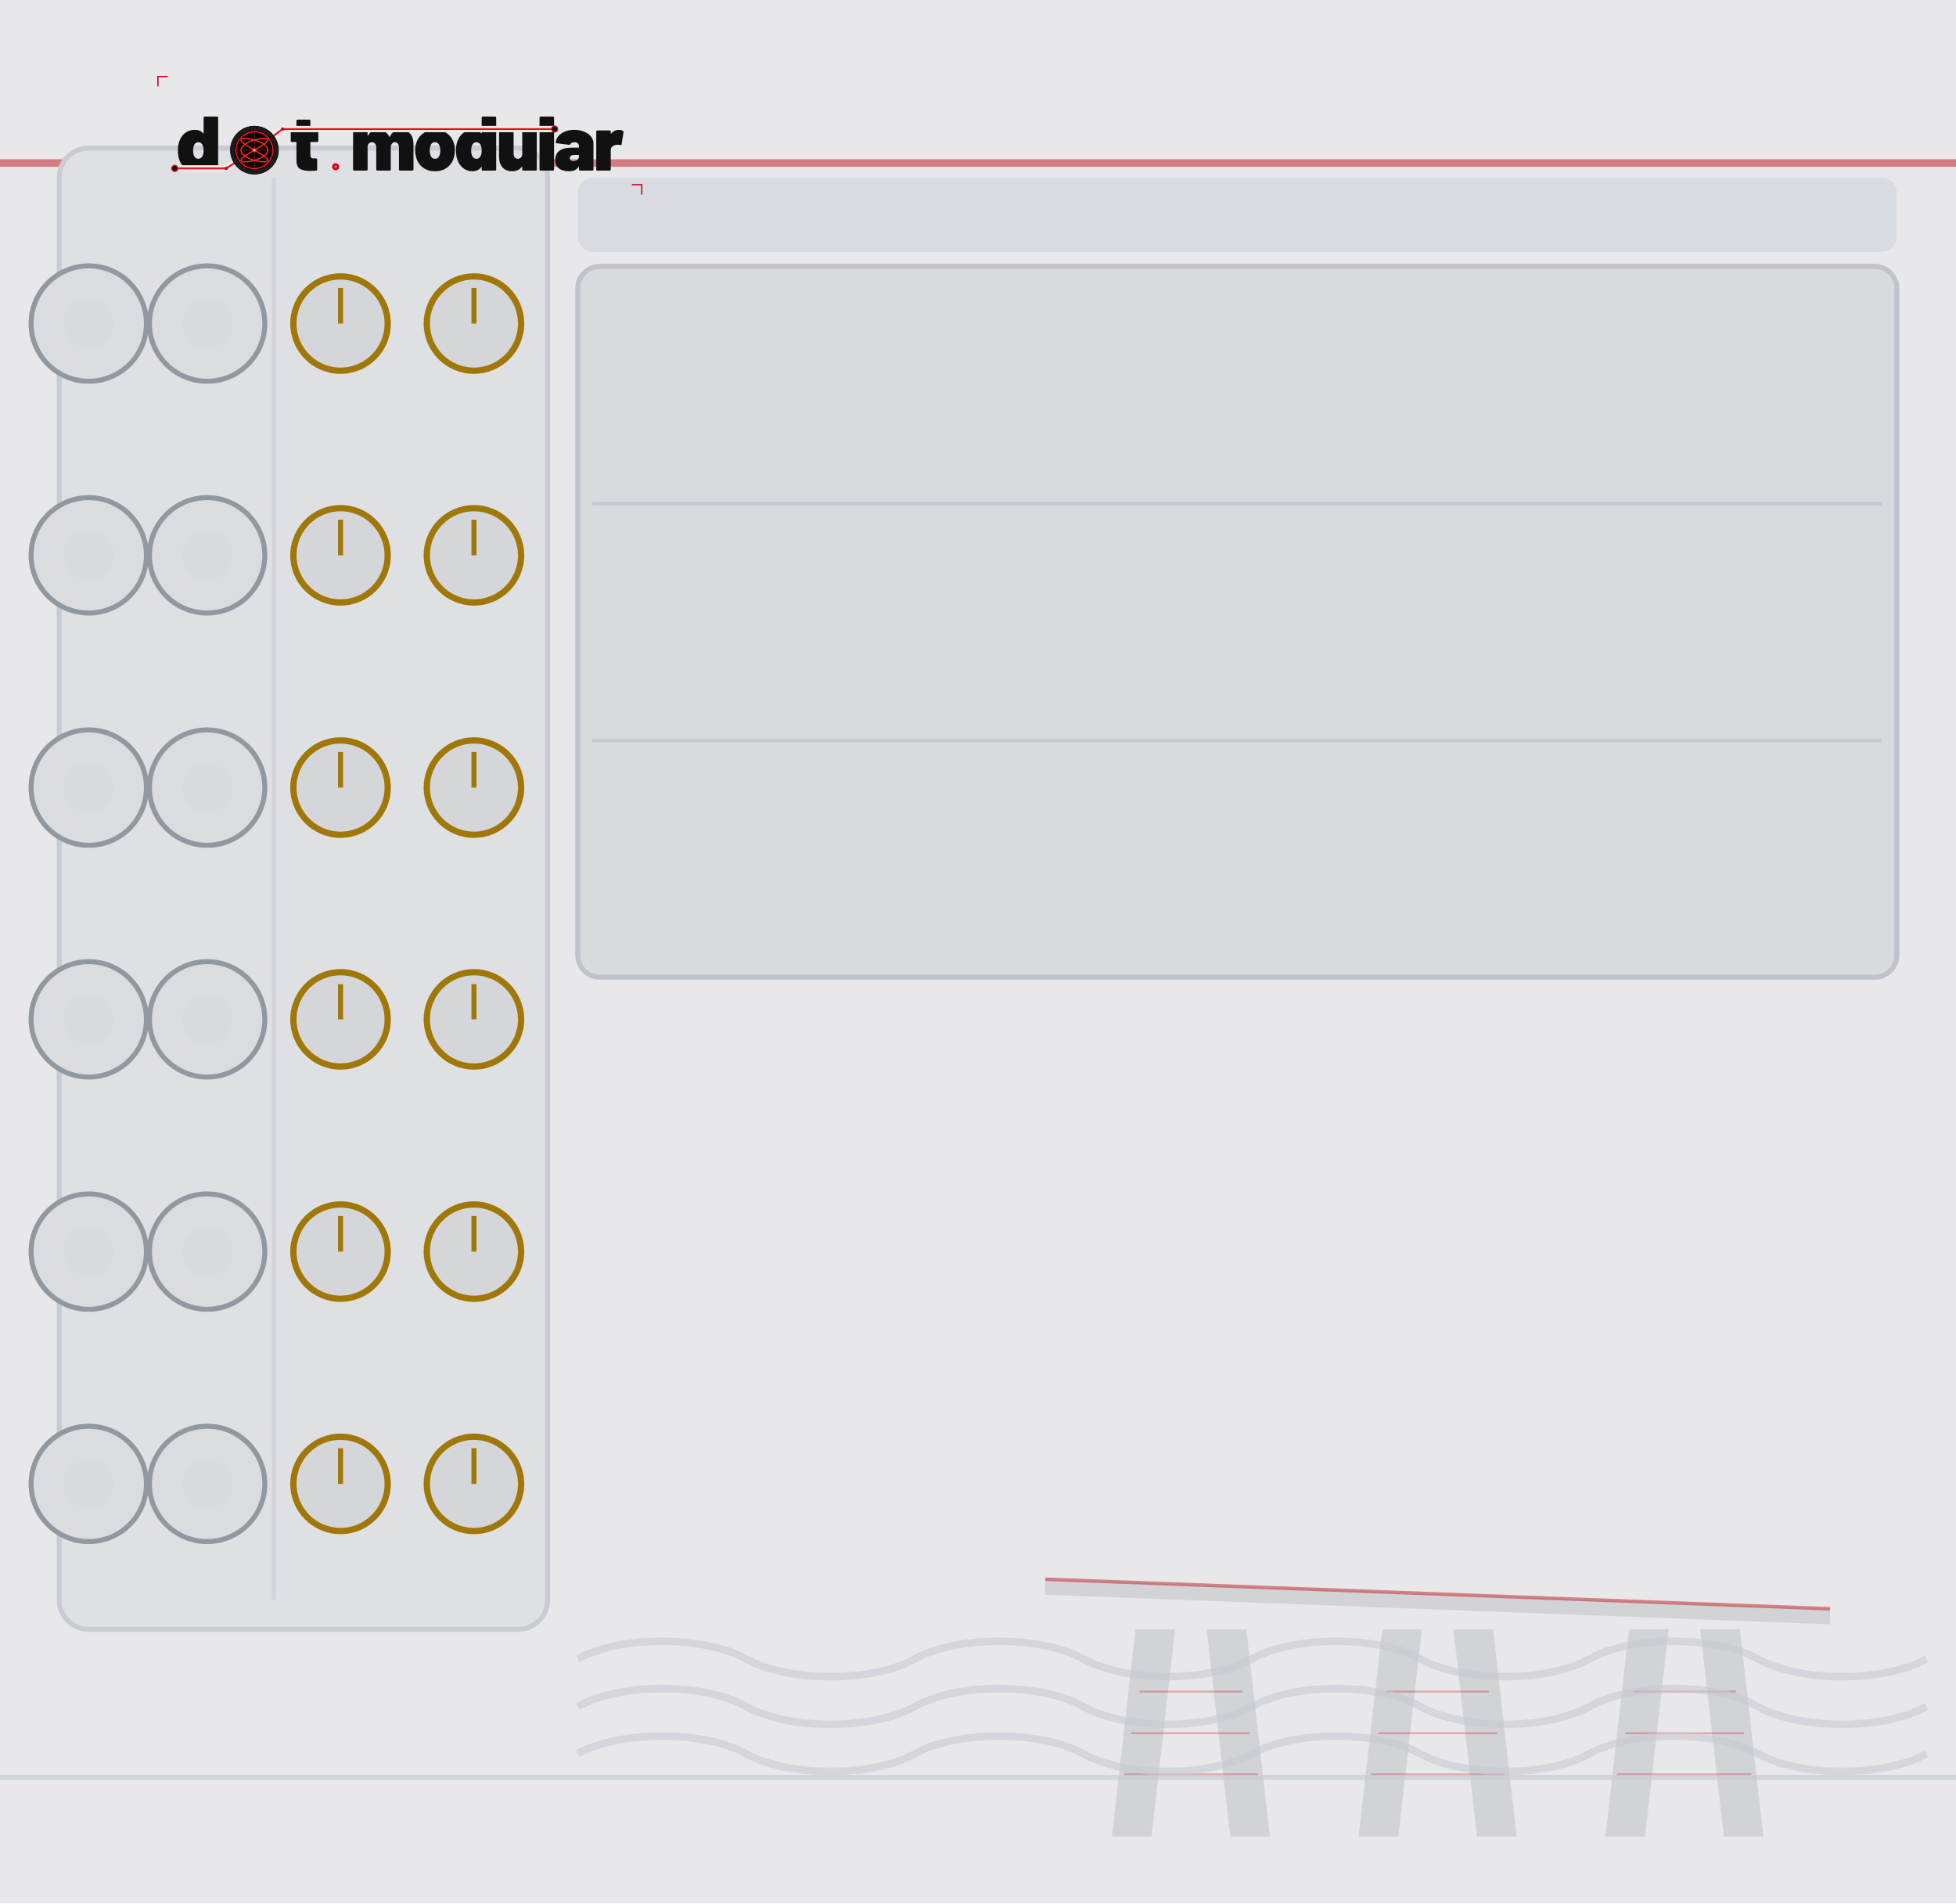
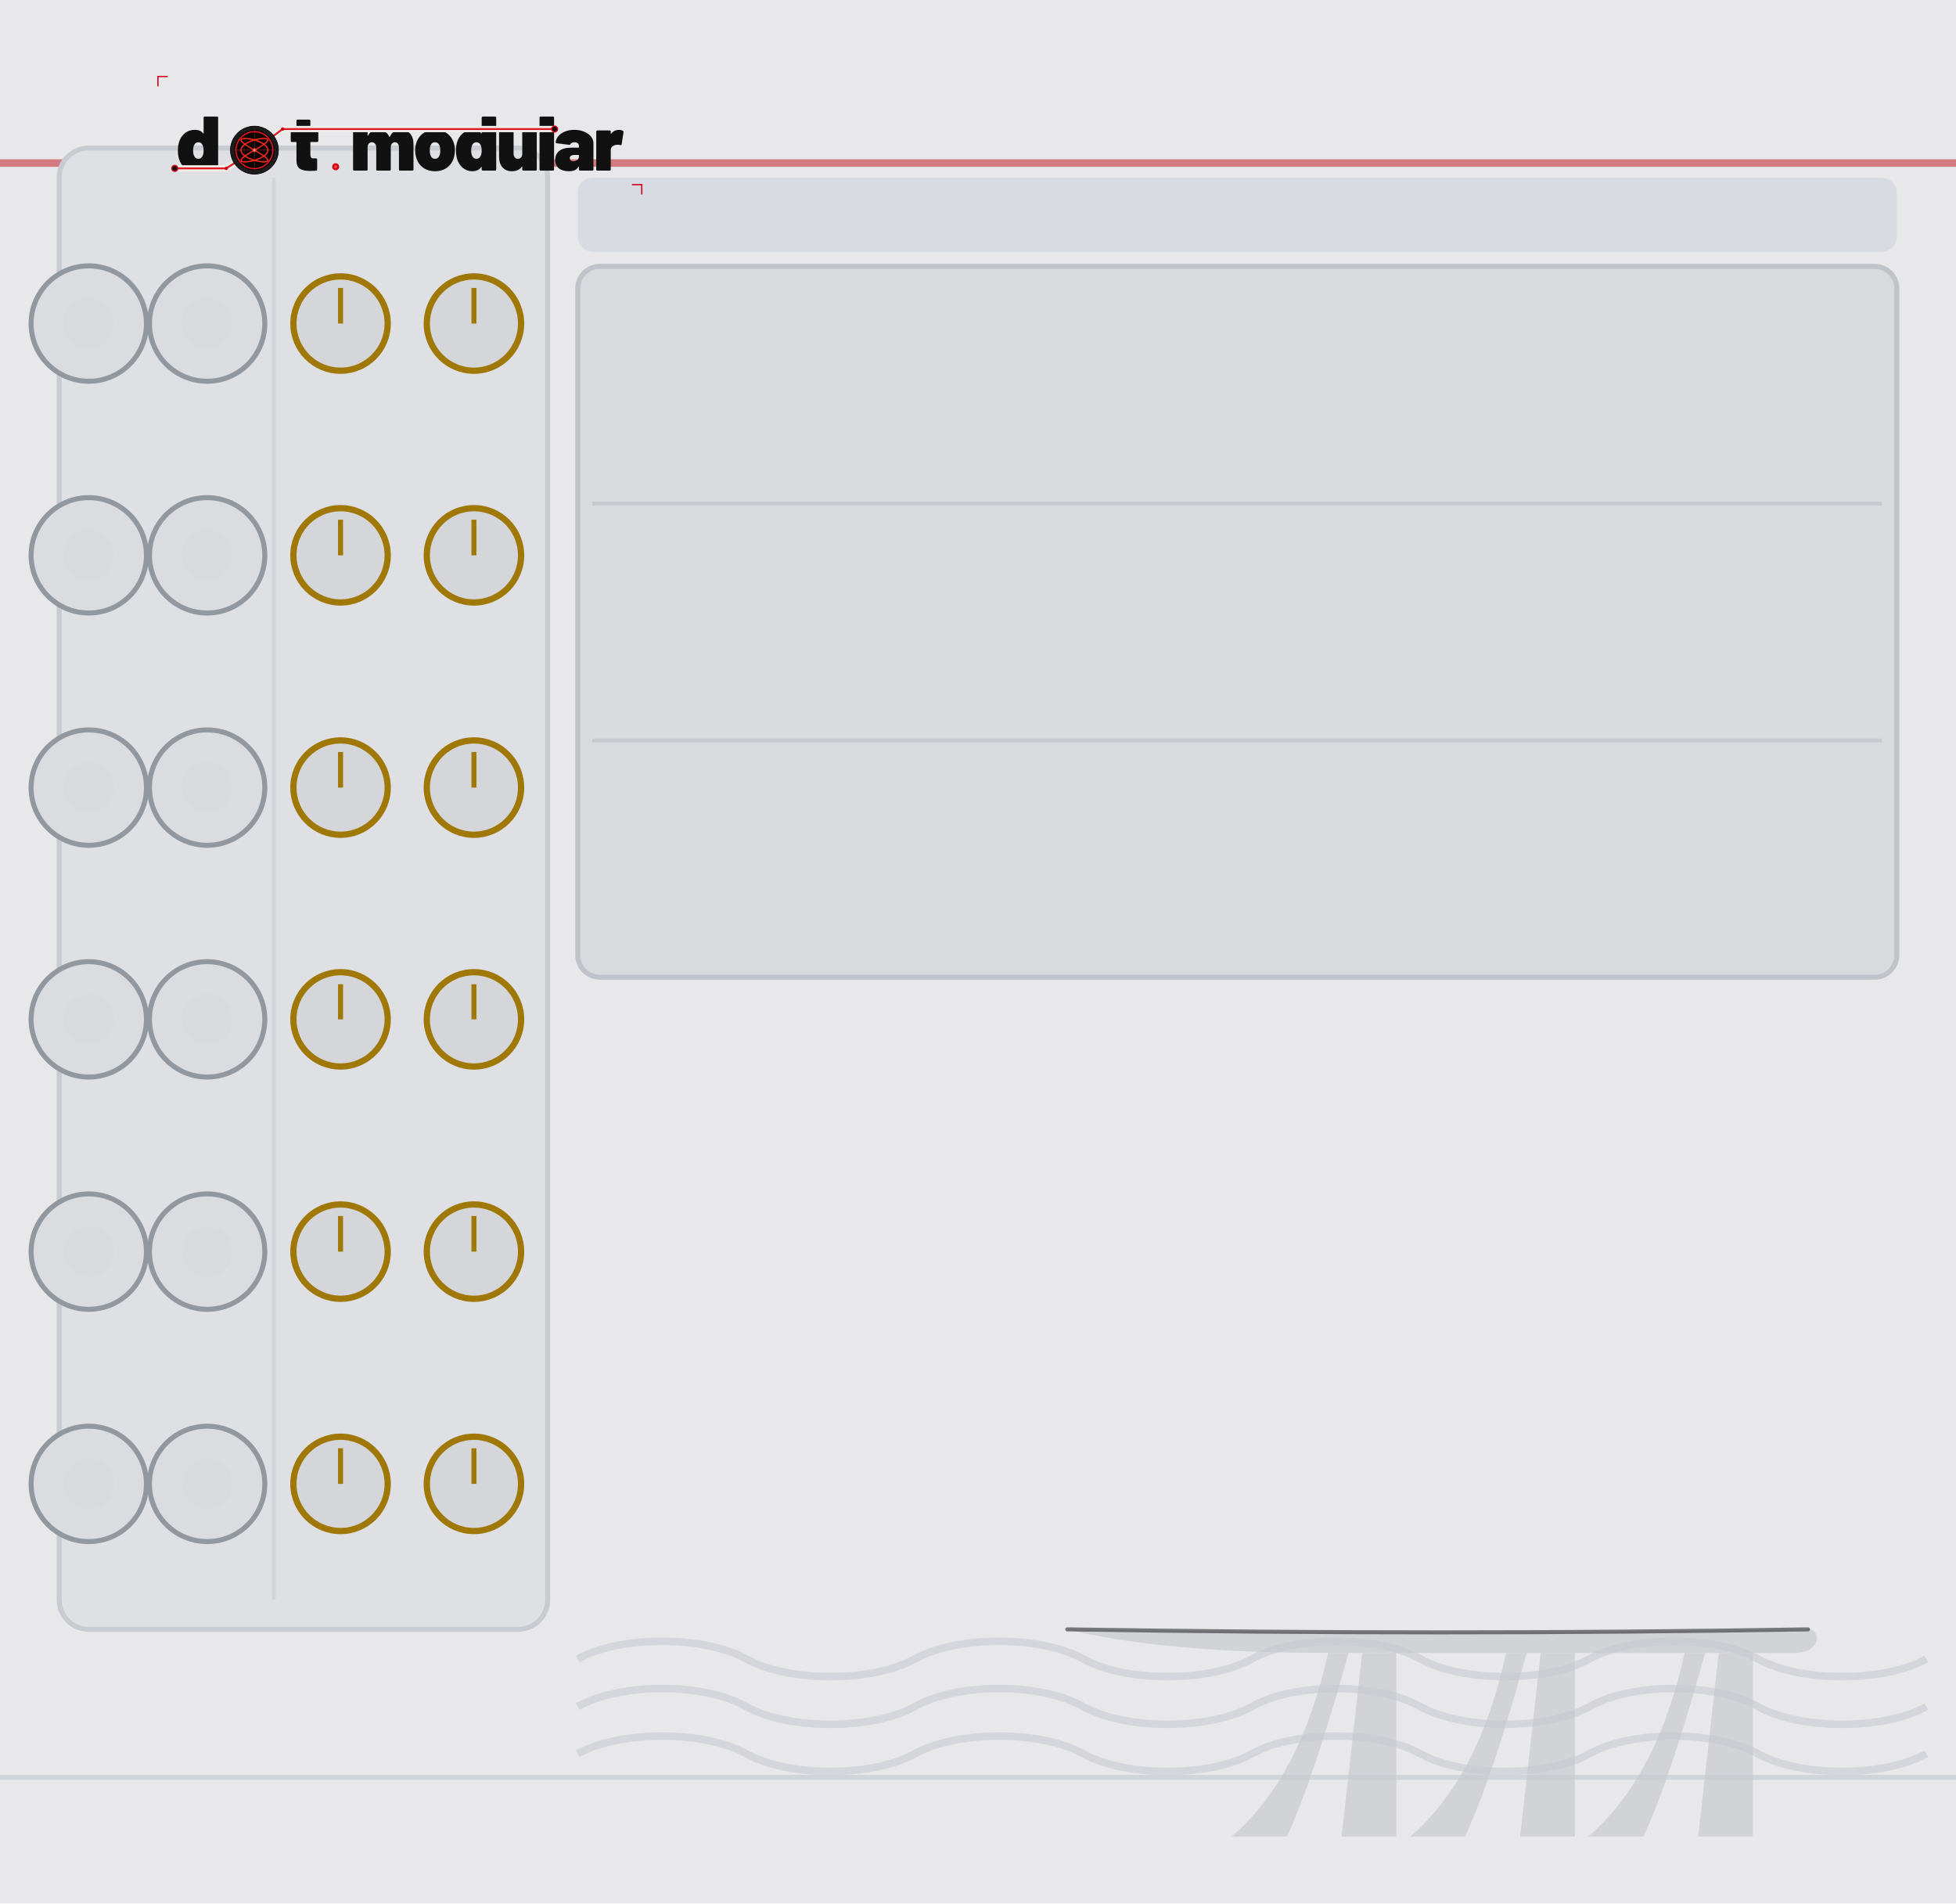
<svg xmlns="http://www.w3.org/2000/svg" width="390.0" height="379.43" viewBox="0 0 390.0 379.43">
  <g>
    <rect width="390.0" height="379.43" fill="#e8e8ea" />
-     <polygon points="226.4,324.8 234.3,324.8 229.6,366.1 221.7,366.1" fill="#cdcfd4" fill-opacity="0.85" />
-     <polygon points="240.6,324.8 248.5,324.8 253.2,366.1 245.3,366.1" fill="#cdcfd4" fill-opacity="0.85" />
-     <line x1="227.2" y1="337.2" x2="247.7" y2="337.2" stroke="#c0202a" stroke-width="0.4" stroke-opacity="0.297" />
-     <line x1="225.6" y1="345.5" x2="249.2" y2="345.5" stroke="#c0202a" stroke-width="0.4" stroke-opacity="0.297" />
-     <line x1="224.1" y1="353.7" x2="250.8" y2="353.7" stroke="#c0202a" stroke-width="0.4" stroke-opacity="0.297" />
-     <polygon points="275.6,324.8 283.5,324.8 278.8,366.1 270.9,366.1" fill="#cdcfd4" fill-opacity="0.85" />
-     <polygon points="289.8,324.8 297.7,324.8 302.4,366.1 294.5,366.1" fill="#cdcfd4" fill-opacity="0.85" />
-     <line x1="276.4" y1="337.2" x2="296.9" y2="337.2" stroke="#c0202a" stroke-width="0.4" stroke-opacity="0.297" />
-     <line x1="274.8" y1="345.5" x2="298.5" y2="345.5" stroke="#c0202a" stroke-width="0.4" stroke-opacity="0.297" />
-     <line x1="273.3" y1="353.7" x2="300.0" y2="353.7" stroke="#c0202a" stroke-width="0.4" stroke-opacity="0.297" />
-     <polygon points="324.8,324.8 332.7,324.8 328.0,366.1 320.1,366.1" fill="#cdcfd4" fill-opacity="0.85" />
-     <polygon points="339.0,324.8 346.9,324.8 351.6,366.1 343.7,366.1" fill="#cdcfd4" fill-opacity="0.85" />
-     <line x1="325.6" y1="337.2" x2="346.1" y2="337.2" stroke="#c0202a" stroke-width="0.4" stroke-opacity="0.297" />
-     <line x1="324.1" y1="345.5" x2="347.7" y2="345.5" stroke="#c0202a" stroke-width="0.4" stroke-opacity="0.297" />
-     <line x1="322.5" y1="353.7" x2="349.2" y2="353.7" stroke="#c0202a" stroke-width="0.4" stroke-opacity="0.297" />
-     <polygon points="208.4,314.8 364.9,320.7 364.9,323.8 208.4,317.9" fill="#cdcfd4" fill-opacity="0.85" />
-     <line x1="208.4" y1="314.8 " x2="364.9" y2="320.7" stroke="#c0202a" stroke-width="0.7" stroke-opacity="0.510" />
+     <path d="M 245.6 366.1 Q 259.3 354.3 264.8 329.5 L 268.9 329.5 Q 262.0 354.3 256.6 366.1 Z" fill="#cdcfd4" fill-opacity="0.85" />
+     <path d="M 281.2 366.1 Q 294.9 354.3 300.3 329.5 L 304.4 329.5 Q 297.6 354.3 292.1 366.1 Z" fill="#cdcfd4" fill-opacity="0.85" />
+     <path d="M 316.7 366.1 Q 330.4 354.3 335.9 329.5 L 340.0 329.5 Q 333.1 354.3 327.7 366.1 Z" fill="#cdcfd4" fill-opacity="0.85" />
+     <polygon points="267.5,366.1 271.6,329.5 278.4,329.5 278.4,366.1" fill="#cdcfd4" fill-opacity="0.85" />
+     <polygon points="303.1,366.1 307.2,329.5 314.0,329.5 314.0,366.1" fill="#cdcfd4" fill-opacity="0.85" />
+     <polygon points="338.6,366.1 342.7,329.5 349.5,329.5 349.5,366.1" fill="#cdcfd4" fill-opacity="0.85" />
+     <path d="M 212.8 324.8 Q 288.0 326.0 360.5 324.8 C 363.2 324.8 363.2 329.5 357.7 329.5 L 264.8 329.5 Q 232.0 329.5 212.8 324.8 Z" fill="#cdcfd4" fill-opacity="0.85" />
+     <path d="M 212.8 324.8 Q 288.0 326.0 360.5 324.8" fill="none" stroke="#2a2a2e" stroke-width="0.8" stroke-opacity="0.595" stroke-linecap="round" />
    <path d="M 115.2 330.7 C 123.6 326.0 140.4 326.0 148.8 330.7 C 157.2 335.4 174.0 335.4 182.4 330.7 C 190.8 326.0 207.6 326.0 216.0 330.7 C 224.4 335.4 241.2 335.4 249.6 330.7 C 258.0 326.0 274.8 326.0 283.2 330.7 C 291.7 335.4 308.5 335.4 316.9 330.7 C 325.3 326.0 342.1 326.0 350.5 330.7 C 358.9 335.4 375.7 335.4 384.1 330.7 " fill="none" stroke="#c8cad0" stroke-width="1.5" stroke-opacity="0.6" />
    <path d="M 115.2 340.2 C 123.6 335.4 140.4 335.4 148.8 340.2 C 157.2 344.9 174.0 344.9 182.4 340.2 C 190.8 335.4 207.6 335.4 216.0 340.2 C 224.4 344.9 241.2 344.9 249.6 340.2 C 258.0 335.4 274.8 335.4 283.2 340.2 C 291.7 344.9 308.5 344.9 316.9 340.2 C 325.3 335.4 342.1 335.4 350.5 340.2 C 358.9 344.9 375.7 344.9 384.1 340.2 " fill="none" stroke="#c8cad0" stroke-width="1.5" stroke-opacity="0.6" />
    <path d="M 115.2 349.6 C 123.6 344.9 140.4 344.9 148.8 349.6 C 157.2 354.3 174.0 354.3 182.4 349.6 C 190.8 344.9 207.6 344.9 216.0 349.6 C 224.4 354.3 241.2 354.3 249.6 349.6 C 258.0 344.9 274.8 344.9 283.2 349.6 C 291.7 354.3 308.5 354.3 316.9 349.6 C 325.3 344.9 342.1 344.9 350.5 349.6 C 358.9 354.3 375.7 354.3 384.1 349.6 " fill="none" stroke="#c8cad0" stroke-width="1.5" stroke-opacity="0.6" />
    <line x1="0" y1="32.5" x2="390.0" y2="32.5" stroke="#c0202a" stroke-width="1.5" stroke-opacity="0.55" />
    <line x1="0" y1="354.3" x2="390.0" y2="354.3" stroke="#c8ccd2" stroke-width="1" stroke-opacity="0.7" />
    <rect x="11.8" y="29.5" width="97.4" height="295.3" rx="5.9" fill="#dfe0e3" stroke="#c8ccd2" stroke-width="1" />
    <line x1="54.6" y1="35.4" x2="54.6" y2="318.9" stroke="#c8ccd2" stroke-width="0.75" stroke-opacity="0.6" />
    <rect x="115.2" y="35.4" width="263.0" height="14.8" rx="3.0" fill="#cdd4dc" fill-opacity="0.6" />
    <rect x="115.2" y="53.1" width="263.0" height="141.7" rx="4.4" fill="#d8dade" stroke="#c0c4ca" stroke-width="1" />
    <line x1="118.1" y1="100.4" x2="375.2" y2="100.4" stroke="#c0c4ca" stroke-width="0.75" stroke-opacity="0.7" />
    <line x1="118.1" y1="147.6" x2="375.2" y2="147.6" stroke="#c0c4ca" stroke-width="0.75" stroke-opacity="0.7" />
  </g>
  <g>
    <g transform="translate(29.53,13.29) scale(0.14001)">
      <g transform="translate(40.00,148.00) scale(0.11,-0.11)">
        <path d="M370 700H528Q535 700 539.0 696.0Q543 692 543 685V15Q543 8 539.0 4.0Q535 0 528 0H370Q363 0 359.0 4.0Q355 8 355 15V45Q355 48 353.0 49.0Q351 50 349 47Q312 -8 233 -8Q166 -8 112.5 34.5Q59 77 37 150Q22 200 22 262Q22 334 44 390Q68 451 119.0 489.5Q170 528 241 528Q314 528 349 482Q351 480 353.0 480.5Q355 481 355 484V685Q355 692 359.0 696.0Q363 700 370 700ZM355 259Q355 307 339 336Q321 367 287 367Q251 367 234 334Q219 306 219 259Q219 214 234 186Q252 153 287 153Q322 153 340 187Q355 216 355 259Z" fill="#111111" />
      </g>
      <g transform="translate(201.37,148.00) scale(0.11,-0.11)">
        <path d="M358 370H275Q270 370 270 365V208Q270 158 306 158H343Q350 158 354.0 154.0Q358 150 358 143V15Q358 1 343 -1Q304 -4 268 -4Q177 -4 134.0 24.0Q91 52 90 130V365Q90 370 85 370H31Q24 370 20.0 374.0Q16 378 16 385V505Q16 512 20.0 516.0Q24 520 31 520H85Q90 520 90 525V645Q90 652 94.0 656.0Q98 660 105 660H255Q262 660 266.0 656.0Q270 652 270 645V525Q270 520 275 520H358Q365 520 369.0 516.0Q373 512 373 505V385Q373 378 369.0 374.0Q365 370 358 370Z" fill="#111111" />
      </g>
      <g transform="translate(288.27,148.00) scale(0.11,-0.11)">
        <path d="M815 341V15Q815 8 811.0 4.0Q807 0 800 0H642Q635 0 631.0 4.0Q627 8 627 15V300Q627 330 612.5 348.5Q598 367 575 367Q551 367 536.0 348.5Q521 330 521 300V15Q521 8 517.0 4.0Q513 0 506 0H348Q341 0 337.0 4.0Q333 8 333 15V300Q333 330 317.5 348.5Q302 367 277 367Q255 367 240.5 353.5Q226 340 222 317Q221 315 221 311V15Q221 8 217.0 4.0Q213 0 206 0H48Q41 0 37.0 4.0Q33 8 33 15V505Q33 512 37.0 516.0Q41 520 48 520H206Q213 520 217.0 516.0Q221 512 221 505V455Q221 451 223.0 451.0Q225 451 227 454Q265 528 355 528Q406 528 444.5 504.5Q483 481 503 437Q506 432 509 438Q529 483 564.5 505.5Q600 528 648 528Q727 528 771.0 479.0Q815 430 815 341Z" fill="#111111" />
      </g>
      <g transform="translate(377.92,148.00) scale(0.11,-0.11)">
        <path d="M32 181Q22 217 22 261Q22 310 34 350Q58 433 122.5 480.5Q187 528 280 528Q373 528 436.5 480.5Q500 433 524 352Q536 310 536 263Q536 225 528 187Q507 97 441.5 44.5Q376 -8 279 -8Q184 -8 118.5 43.0Q53 94 32 181ZM343 217Q347 236 347 262Q347 285 342 308Q327 367 279 367Q229 367 216 308Q211 291 211 262Q211 236 215 217Q230 153 279 153Q305 153 321.0 170.5Q337 188 343 217Z" fill="#111111" />
      </g>
      <g transform="translate(436.00,148.00) scale(0.11,-0.11)">
        <path d="M370 700H528Q535 700 539.0 696.0Q543 692 543 685V15Q543 8 539.0 4.0Q535 0 528 0H370Q363 0 359.0 4.0Q355 8 355 15V45Q355 48 353.0 49.0Q351 50 349 47Q312 -8 233 -8Q166 -8 112.5 34.5Q59 77 37 150Q22 200 22 262Q22 334 44 390Q68 451 119.0 489.5Q170 528 241 528Q314 528 349 482Q351 480 353.0 480.5Q355 481 355 484V685Q355 692 359.0 696.0Q363 700 370 700ZM355 259Q355 307 339 336Q321 367 287 367Q251 367 234 334Q219 306 219 259Q219 214 234 186Q252 153 287 153Q322 153 340 187Q355 216 355 259Z" fill="#111111" />
      </g>
      <g transform="translate(496.39,148.00) scale(0.11,-0.11)">
        <path d="M346 520H504Q511 520 515.0 516.0Q519 512 519 505V15Q519 8 515.0 4.0Q511 0 504 0H346Q339 0 335.0 4.0Q331 8 331 15V48Q331 51 329.0 52.0Q327 53 325 50Q284 -8 197 -8Q121 -8 76.0 41.5Q31 91 31 179V505Q31 512 35.0 516.0Q39 520 46 520H204Q211 520 215.0 516.0Q219 512 219 505V220Q219 190 234.5 171.5Q250 153 275 153Q297 153 311.5 166.5Q326 180 330 203Q331 205 331 209V505Q331 512 335.0 516.0Q339 520 346 520Z" fill="#111111" />
      </g>
      <g transform="translate(553.81,148.00) scale(0.11,-0.11)">
        <path d="M33 15V685Q33 692 37.0 696.0Q41 700 48 700H206Q213 700 217.0 696.0Q221 692 221 685V15Q221 8 217.0 4.0Q213 0 206 0H48Q41 0 37.0 4.0Q33 8 33 15Z" fill="#111111" />
      </g>
      <g transform="translate(578.45,148.00) scale(0.11,-0.11)">
        <path d="M507 355V15Q507 8 503.0 4.0Q499 0 492 0H334Q327 0 323.0 4.0Q319 8 319 15V50Q319 54 317.5 54.5Q316 55 314 52Q297 21 267.0 6.5Q237 -8 188 -8Q106 -8 59.0 29.5Q12 67 12 139Q12 215 65.5 256.0Q119 297 221 297H314Q319 297 319 302V320Q319 341 303.5 354.0Q288 367 262 367Q244 367 230.0 361.0Q216 355 210 345Q206 338 202.5 335.5Q199 333 193 334L32 354Q18 356 18 366Q22 411 54.0 448.0Q86 485 139.5 506.5Q193 528 259 528Q327 528 384.0 505.0Q441 482 474.0 442.0Q507 402 507 355ZM319 185V198Q319 203 314 203H264Q201 203 201 162Q201 144 212.5 133.0Q224 122 246 122Q278 122 298.5 139.0Q319 156 319 185Z" fill="#111111" />
      </g>
      <g transform="translate(634.55,148.00) scale(0.11,-0.11)">
        <path d="M379 514Q388 509 386 495L362 341Q361 333 356.5 331.0Q352 329 344 331Q326 335 312 335Q297 335 284 332Q258 327 239.5 310.5Q221 294 221 266V15Q221 8 217.0 4.0Q213 0 206 0H48Q41 0 37.0 4.0Q33 8 33 15V505Q33 512 37.0 516.0Q41 520 48 520H206Q213 520 217.0 516.0Q221 512 221 505V481Q221 478 223.0 477.0Q225 476 226 478Q264 527 325 527Q359 527 379 514Z" fill="#111111" />
      </g>
      <path d="M 38.0,144.8 L 111.3,144.8 L 151.4,118.8 L 191.6,88.8 L 578.9,88.8" fill="none" stroke="#f0ede8" stroke-width="9.0" stroke-linecap="round" stroke-linejoin="round" />
      <path d="M 38.0,144.8 L 111.3,144.8 L 151.4,118.8 L 191.6,88.8 L 578.9,88.8" fill="none" stroke="#d4001a" stroke-width="2.60" stroke-linecap="round" stroke-linejoin="round" />
      <path d="M 38.0,144.8 L 111.3,144.8 L 151.4,118.8 L 191.6,88.8 L 578.9,88.8" fill="none" stroke="#ff5533" stroke-width="0.88" stroke-linecap="round" stroke-linejoin="round" opacity="0.7" />
      <circle cx="38.0" cy="144.8" r="4.2" fill="#0d0d0d" stroke="#d4001a" stroke-width="1.76" />
      <circle cx="578.9" cy="88.8" r="4.2" fill="#0d0d0d" stroke="#d4001a" stroke-width="1.76" />
      <circle cx="111.3" cy="144.8" r="2.4" fill="#d4001a" />
      <circle cx="191.6" cy="88.8" r="2.4" fill="#d4001a" />
      <g transform="translate(151.430,118.850)">
        <circle r="34.100" fill="#1c1c1c" stroke="#000000" stroke-width="1.023" />
        <circle r="28.644" fill="#0a0202" />
        <g stroke="#a83020" stroke-width="0.682" opacity="0.9">
          <line x1="-28.644" y1="0" x2="28.644" y2="0" />
          <line x1="0" y1="-28.644" x2="0" y2="28.644" />
        </g>
        <g stroke="#7a2018" stroke-width="0.443" opacity="0.6">
          <line x1="-28.644" y1="-14.322" x2="28.644" y2="-14.322" />
          <line x1="-14.322" y1="-28.644" x2="-14.322" y2="28.644" />
          <line x1="-28.644" y1="14.322" x2="28.644" y2="14.322" />
          <line x1="14.322" y1="-28.644" x2="14.322" y2="28.644" />
        </g>
        <path d="M 19.10,0.00 L 19.01,1.05 L 18.76,2.09 L 18.34,3.13 L 17.76,4.16 L 17.01,5.16 L 16.12,6.15 L 15.09,7.11 L 13.92,8.05 L 12.63,8.95 L 11.22,9.82 L 9.72,10.65 L 8.13,11.44 L 6.47,12.18 L 4.75,12.87 L 2.99,13.52 L 1.20,14.11 L -0.60,14.64 L -2.39,15.12 L -4.17,15.54 L -5.90,15.89 L -7.58,16.18 L -9.20,16.41 L -10.73,16.58 L -12.17,16.68 L -13.50,16.71 L -14.71,16.68 L -15.79,16.58 L -16.73,16.41 L -17.53,16.18 L -18.16,15.89 L -18.64,15.54 L -18.95,15.12 L -19.09,14.64 L -19.06,14.11 L -18.86,13.52 L -18.50,12.87 L -17.97,12.18 L -17.28,11.44 L -16.44,10.65 L -15.45,9.82 L -14.32,8.95 L -13.07,8.05 L -11.70,7.11 L -10.23,6.15 L -8.67,5.16 L -7.03,4.16 L -5.33,3.13 L -3.58,2.09 L -1.80,1.05 L -0.00,0.00 L 1.80,-1.05 L 3.58,-2.09 L 5.33,-3.13 L 7.03,-4.16 L 8.67,-5.16 L 10.23,-6.15 L 11.70,-7.11 L 13.07,-8.05 L 14.32,-8.95 L 15.45,-9.82 L 16.44,-10.65 L 17.28,-11.44 L 17.97,-12.18 L 18.50,-12.87 L 18.86,-13.52 L 19.06,-14.11 L 19.09,-14.64 L 18.95,-15.12 L 18.64,-15.54 L 18.16,-15.89 L 17.53,-16.18 L 16.73,-16.41 L 15.79,-16.58 L 14.71,-16.68 L 13.50,-16.71 L 12.17,-16.68 L 10.73,-16.58 L 9.20,-16.41 L 7.58,-16.18 L 5.90,-15.89 L 4.17,-15.54 L 2.39,-15.12 L 0.60,-14.64 L -1.20,-14.11 L -2.99,-13.52 L -4.75,-12.87 L -6.47,-12.18 L -8.13,-11.44 L -9.72,-10.65 L -11.22,-9.82 L -12.63,-8.95 L -13.92,-8.05 L -15.09,-7.11 L -16.12,-6.15 L -17.01,-5.16 L -17.76,-4.16 L -18.34,-3.13 L -18.76,-2.09 L -19.01,-1.05 L -19.10,-0.00 L -19.01,1.05 L -18.76,2.09 L -18.34,3.13 L -17.76,4.16 L -17.01,5.16 L -16.12,6.15 L -15.09,7.11 L -13.92,8.05 L -12.63,8.95 L -11.22,9.82 L -9.72,10.65 L -8.13,11.44 L -6.47,12.18 L -4.75,12.87 L -2.99,13.52 L -1.20,14.11 L 0.60,14.64 L 2.39,15.12 L 4.17,15.54 L 5.90,15.89 L 7.58,16.18 L 9.20,16.41 L 10.73,16.58 L 12.17,16.68 L 13.50,16.71 L 14.71,16.68 L 15.79,16.58 L 16.73,16.41 L 17.53,16.18 L 18.16,15.89 L 18.64,15.54 L 18.95,15.12 L 19.09,14.64 L 19.06,14.11 L 18.86,13.52 L 18.50,12.87 L 17.97,12.18 L 17.28,11.44 L 16.44,10.65 L 15.45,9.82 L 14.32,8.95 L 13.07,8.05 L 11.70,7.11 L 10.23,6.15 L 8.67,5.16 L 7.03,4.16 L 5.33,3.13 L 3.58,2.09 L 1.80,1.05 L 0.00,0.00 L -1.80,-1.05 L -3.58,-2.09 L -5.33,-3.13 L -7.03,-4.16 L -8.67,-5.16 L -10.23,-6.15 L -11.70,-7.11 L -13.07,-8.05 L -14.32,-8.95 L -15.45,-9.82 L -16.44,-10.65 L -17.28,-11.44 L -17.97,-12.18 L -18.50,-12.87 L -18.86,-13.52 L -19.06,-14.11 L -19.09,-14.64 L -18.95,-15.12 L -18.64,-15.54 L -18.16,-15.89 L -17.53,-16.18 L -16.73,-16.41 L -15.79,-16.58 L -14.71,-16.68 L -13.50,-16.71 L -12.17,-16.68 L -10.73,-16.58 L -9.20,-16.41 L -7.58,-16.18 L -5.90,-15.89 L -4.17,-15.54 L -2.39,-15.12 L -0.60,-14.64 L 1.20,-14.11 L 2.99,-13.52 L 4.75,-12.87 L 6.47,-12.18 L 8.13,-11.44 L 9.72,-10.65 L 11.22,-9.82 L 12.63,-8.95 L 13.92,-8.05 L 15.09,-7.11 L 16.12,-6.15 L 17.01,-5.16 L 17.76,-4.16 L 18.34,-3.13 L 18.76,-2.09 L 19.01,-1.05 L 19.10,-0.00 Z" fill="none" stroke="#ff2a1a" stroke-width="1.705" stroke-linejoin="round" />
        <circle r="26.257" fill="none" stroke="#d4001a" stroke-width="1.876" />
        <circle r="26.257" fill="none" stroke="#ff5533" stroke-width="0.614" opacity="0.7" />
        <circle r="2.899" fill="#ff3322" />
        <circle r="1.364" fill="#ffccbb" />
      </g>
      <circle cx="267.1" cy="142.5" r="5.0" fill="#d4001a" />
      <circle cx="267.1" cy="142.5" r="2.0" fill="#ff5544" />
      <polyline points="14,28 14,14 28,14" fill="none" stroke="#d4001a" stroke-width="1.8" />
      <polyline points="703,182 703,168 689,168" fill="none" stroke="#d4001a" stroke-width="1.8" />
    </g>
  </g>
  <g>
    <circle cx="17.7" cy="64.5" r="11.5" fill="#dadce0" stroke="#9298a0" stroke-width="1" />
    <circle cx="17.7" cy="64.5" r="5.0" fill="#d8dade" />
    <circle cx="41.3" cy="64.5" r="11.5" fill="#dadce0" stroke="#9298a0" stroke-width="1" />
    <circle cx="41.3" cy="64.5" r="5.0" fill="#d8dade" />
    <circle cx="67.9" cy="64.5" r="9.4" fill="#d4d6d9" stroke="#a07808" stroke-width="1.25" />
    <line x1="67.9" y1="64.5" x2="67.9" y2="57.4" stroke="#a07808" stroke-width="1" />
    <circle cx="94.5" cy="64.5" r="9.4" fill="#d4d6d9" stroke="#a07808" stroke-width="1.25" />
    <line x1="94.5" y1="64.5" x2="94.5" y2="57.4" stroke="#a07808" stroke-width="1" />
    <circle cx="17.7" cy="110.7" r="11.5" fill="#dadce0" stroke="#9298a0" stroke-width="1" />
    <circle cx="17.7" cy="110.7" r="5.0" fill="#d8dade" />
    <circle cx="41.3" cy="110.7" r="11.5" fill="#dadce0" stroke="#9298a0" stroke-width="1" />
    <circle cx="41.3" cy="110.7" r="5.0" fill="#d8dade" />
    <circle cx="67.9" cy="110.7" r="9.4" fill="#d4d6d9" stroke="#a07808" stroke-width="1.25" />
    <line x1="67.9" y1="110.7" x2="67.9" y2="103.6" stroke="#a07808" stroke-width="1" />
    <circle cx="94.5" cy="110.7" r="9.4" fill="#d4d6d9" stroke="#a07808" stroke-width="1.25" />
    <line x1="94.5" y1="110.7" x2="94.5" y2="103.6" stroke="#a07808" stroke-width="1" />
    <circle cx="17.7" cy="157.0" r="11.5" fill="#dadce0" stroke="#9298a0" stroke-width="1" />
    <circle cx="17.7" cy="157.0" r="5.0" fill="#d8dade" />
    <circle cx="41.3" cy="157.0" r="11.5" fill="#dadce0" stroke="#9298a0" stroke-width="1" />
    <circle cx="41.3" cy="157.0" r="5.0" fill="#d8dade" />
    <circle cx="67.9" cy="157.0" r="9.4" fill="#d4d6d9" stroke="#a07808" stroke-width="1.25" />
    <line x1="67.9" y1="157.0" x2="67.9" y2="149.9" stroke="#a07808" stroke-width="1" />
    <circle cx="94.5" cy="157.0" r="9.4" fill="#d4d6d9" stroke="#a07808" stroke-width="1.25" />
    <line x1="94.5" y1="157.0" x2="94.5" y2="149.9" stroke="#a07808" stroke-width="1" />
    <circle cx="17.7" cy="203.2" r="11.5" fill="#dadce0" stroke="#9298a0" stroke-width="1" />
    <circle cx="17.7" cy="203.2" r="5.0" fill="#d8dade" />
    <circle cx="41.3" cy="203.2" r="11.5" fill="#dadce0" stroke="#9298a0" stroke-width="1" />
    <circle cx="41.3" cy="203.2" r="5.0" fill="#d8dade" />
    <circle cx="67.9" cy="203.2" r="9.4" fill="#d4d6d9" stroke="#a07808" stroke-width="1.25" />
    <line x1="67.9" y1="203.2" x2="67.9" y2="196.2" stroke="#a07808" stroke-width="1" />
    <circle cx="94.5" cy="203.2" r="9.4" fill="#d4d6d9" stroke="#a07808" stroke-width="1.25" />
    <line x1="94.5" y1="203.2" x2="94.5" y2="196.2" stroke="#a07808" stroke-width="1" />
    <circle cx="17.7" cy="249.5" r="11.5" fill="#dadce0" stroke="#9298a0" stroke-width="1" />
    <circle cx="17.7" cy="249.5" r="5.0" fill="#d8dade" />
    <circle cx="41.3" cy="249.5" r="11.5" fill="#dadce0" stroke="#9298a0" stroke-width="1" />
    <circle cx="41.3" cy="249.5" r="5.0" fill="#d8dade" />
    <circle cx="67.9" cy="249.5" r="9.4" fill="#d4d6d9" stroke="#a07808" stroke-width="1.25" />
    <line x1="67.9" y1="249.5" x2="67.9" y2="242.4" stroke="#a07808" stroke-width="1" />
    <circle cx="94.5" cy="249.5" r="9.4" fill="#d4d6d9" stroke="#a07808" stroke-width="1.25" />
    <line x1="94.5" y1="249.5" x2="94.5" y2="242.4" stroke="#a07808" stroke-width="1" />
    <circle cx="17.7" cy="295.8" r="11.5" fill="#dadce0" stroke="#9298a0" stroke-width="1" />
    <circle cx="17.7" cy="295.8" r="5.0" fill="#d8dade" />
    <circle cx="41.3" cy="295.8" r="11.5" fill="#dadce0" stroke="#9298a0" stroke-width="1" />
    <circle cx="41.3" cy="295.8" r="5.0" fill="#d8dade" />
    <circle cx="67.9" cy="295.8" r="9.4" fill="#d4d6d9" stroke="#a07808" stroke-width="1.25" />
    <line x1="67.9" y1="295.8" x2="67.9" y2="288.7" stroke="#a07808" stroke-width="1" />
    <circle cx="94.5" cy="295.8" r="9.4" fill="#d4d6d9" stroke="#a07808" stroke-width="1.25" />
    <line x1="94.5" y1="295.8" x2="94.5" y2="288.7" stroke="#a07808" stroke-width="1" />
  </g>
</svg>
